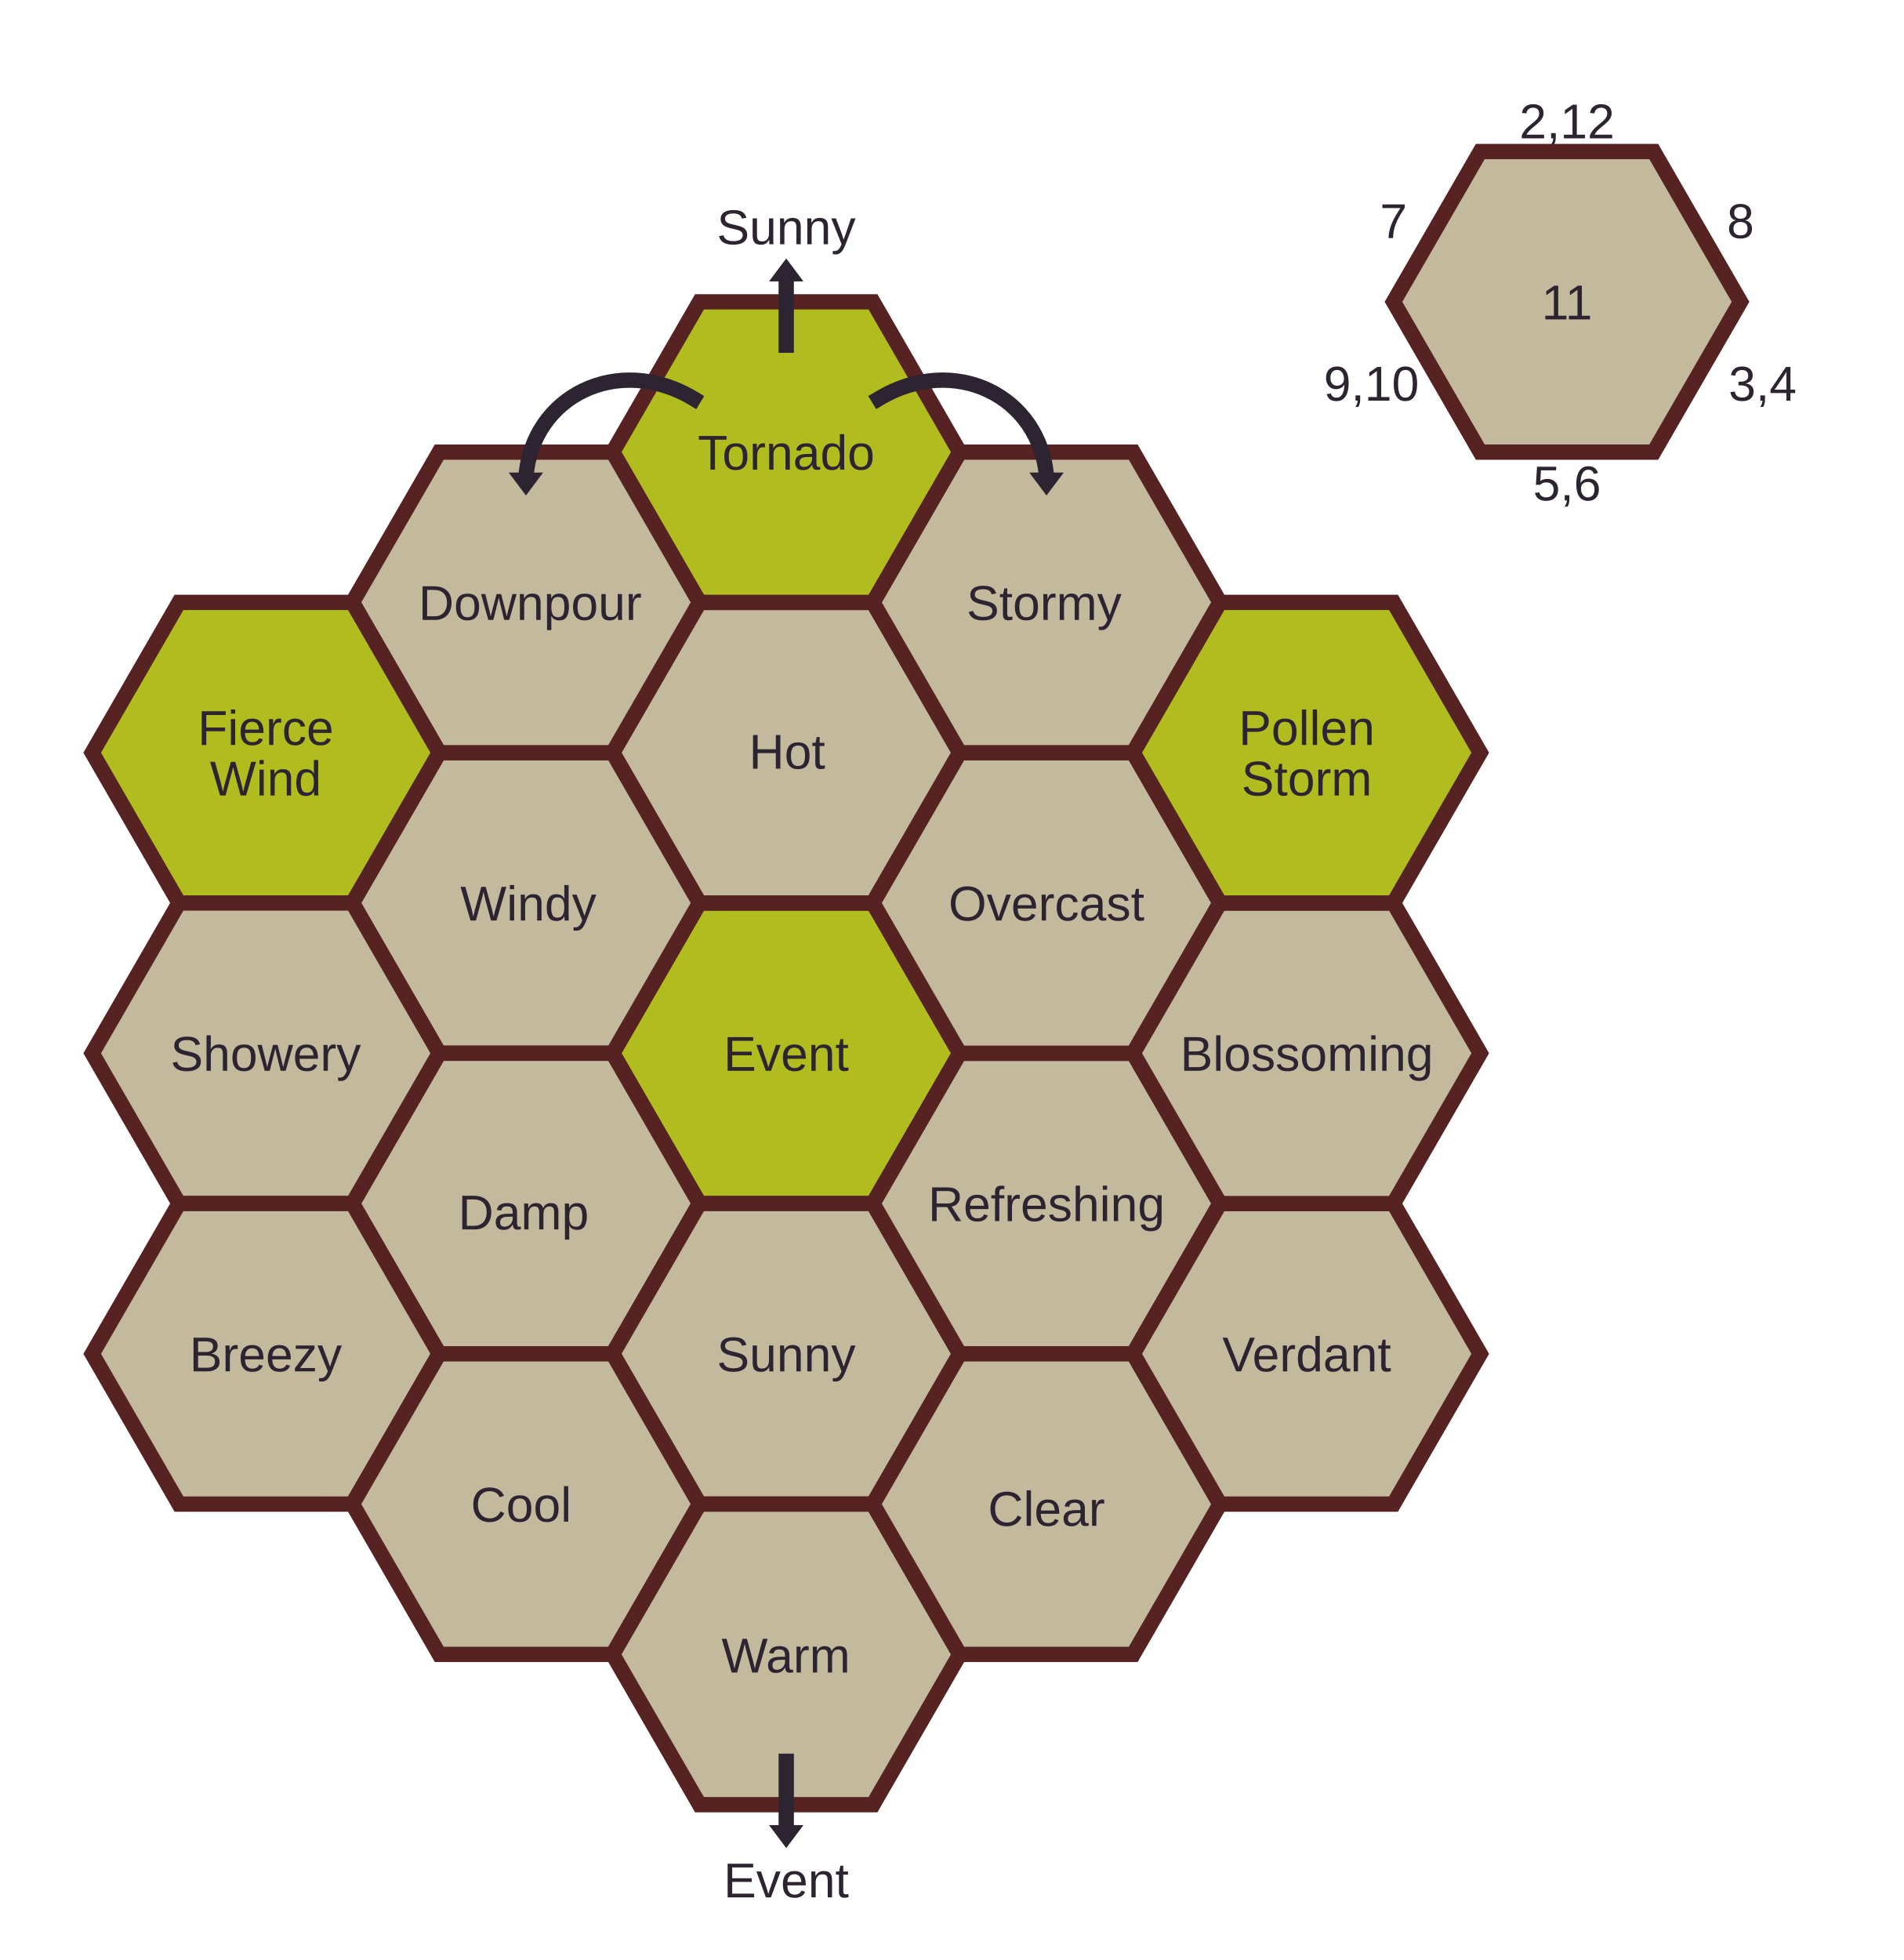
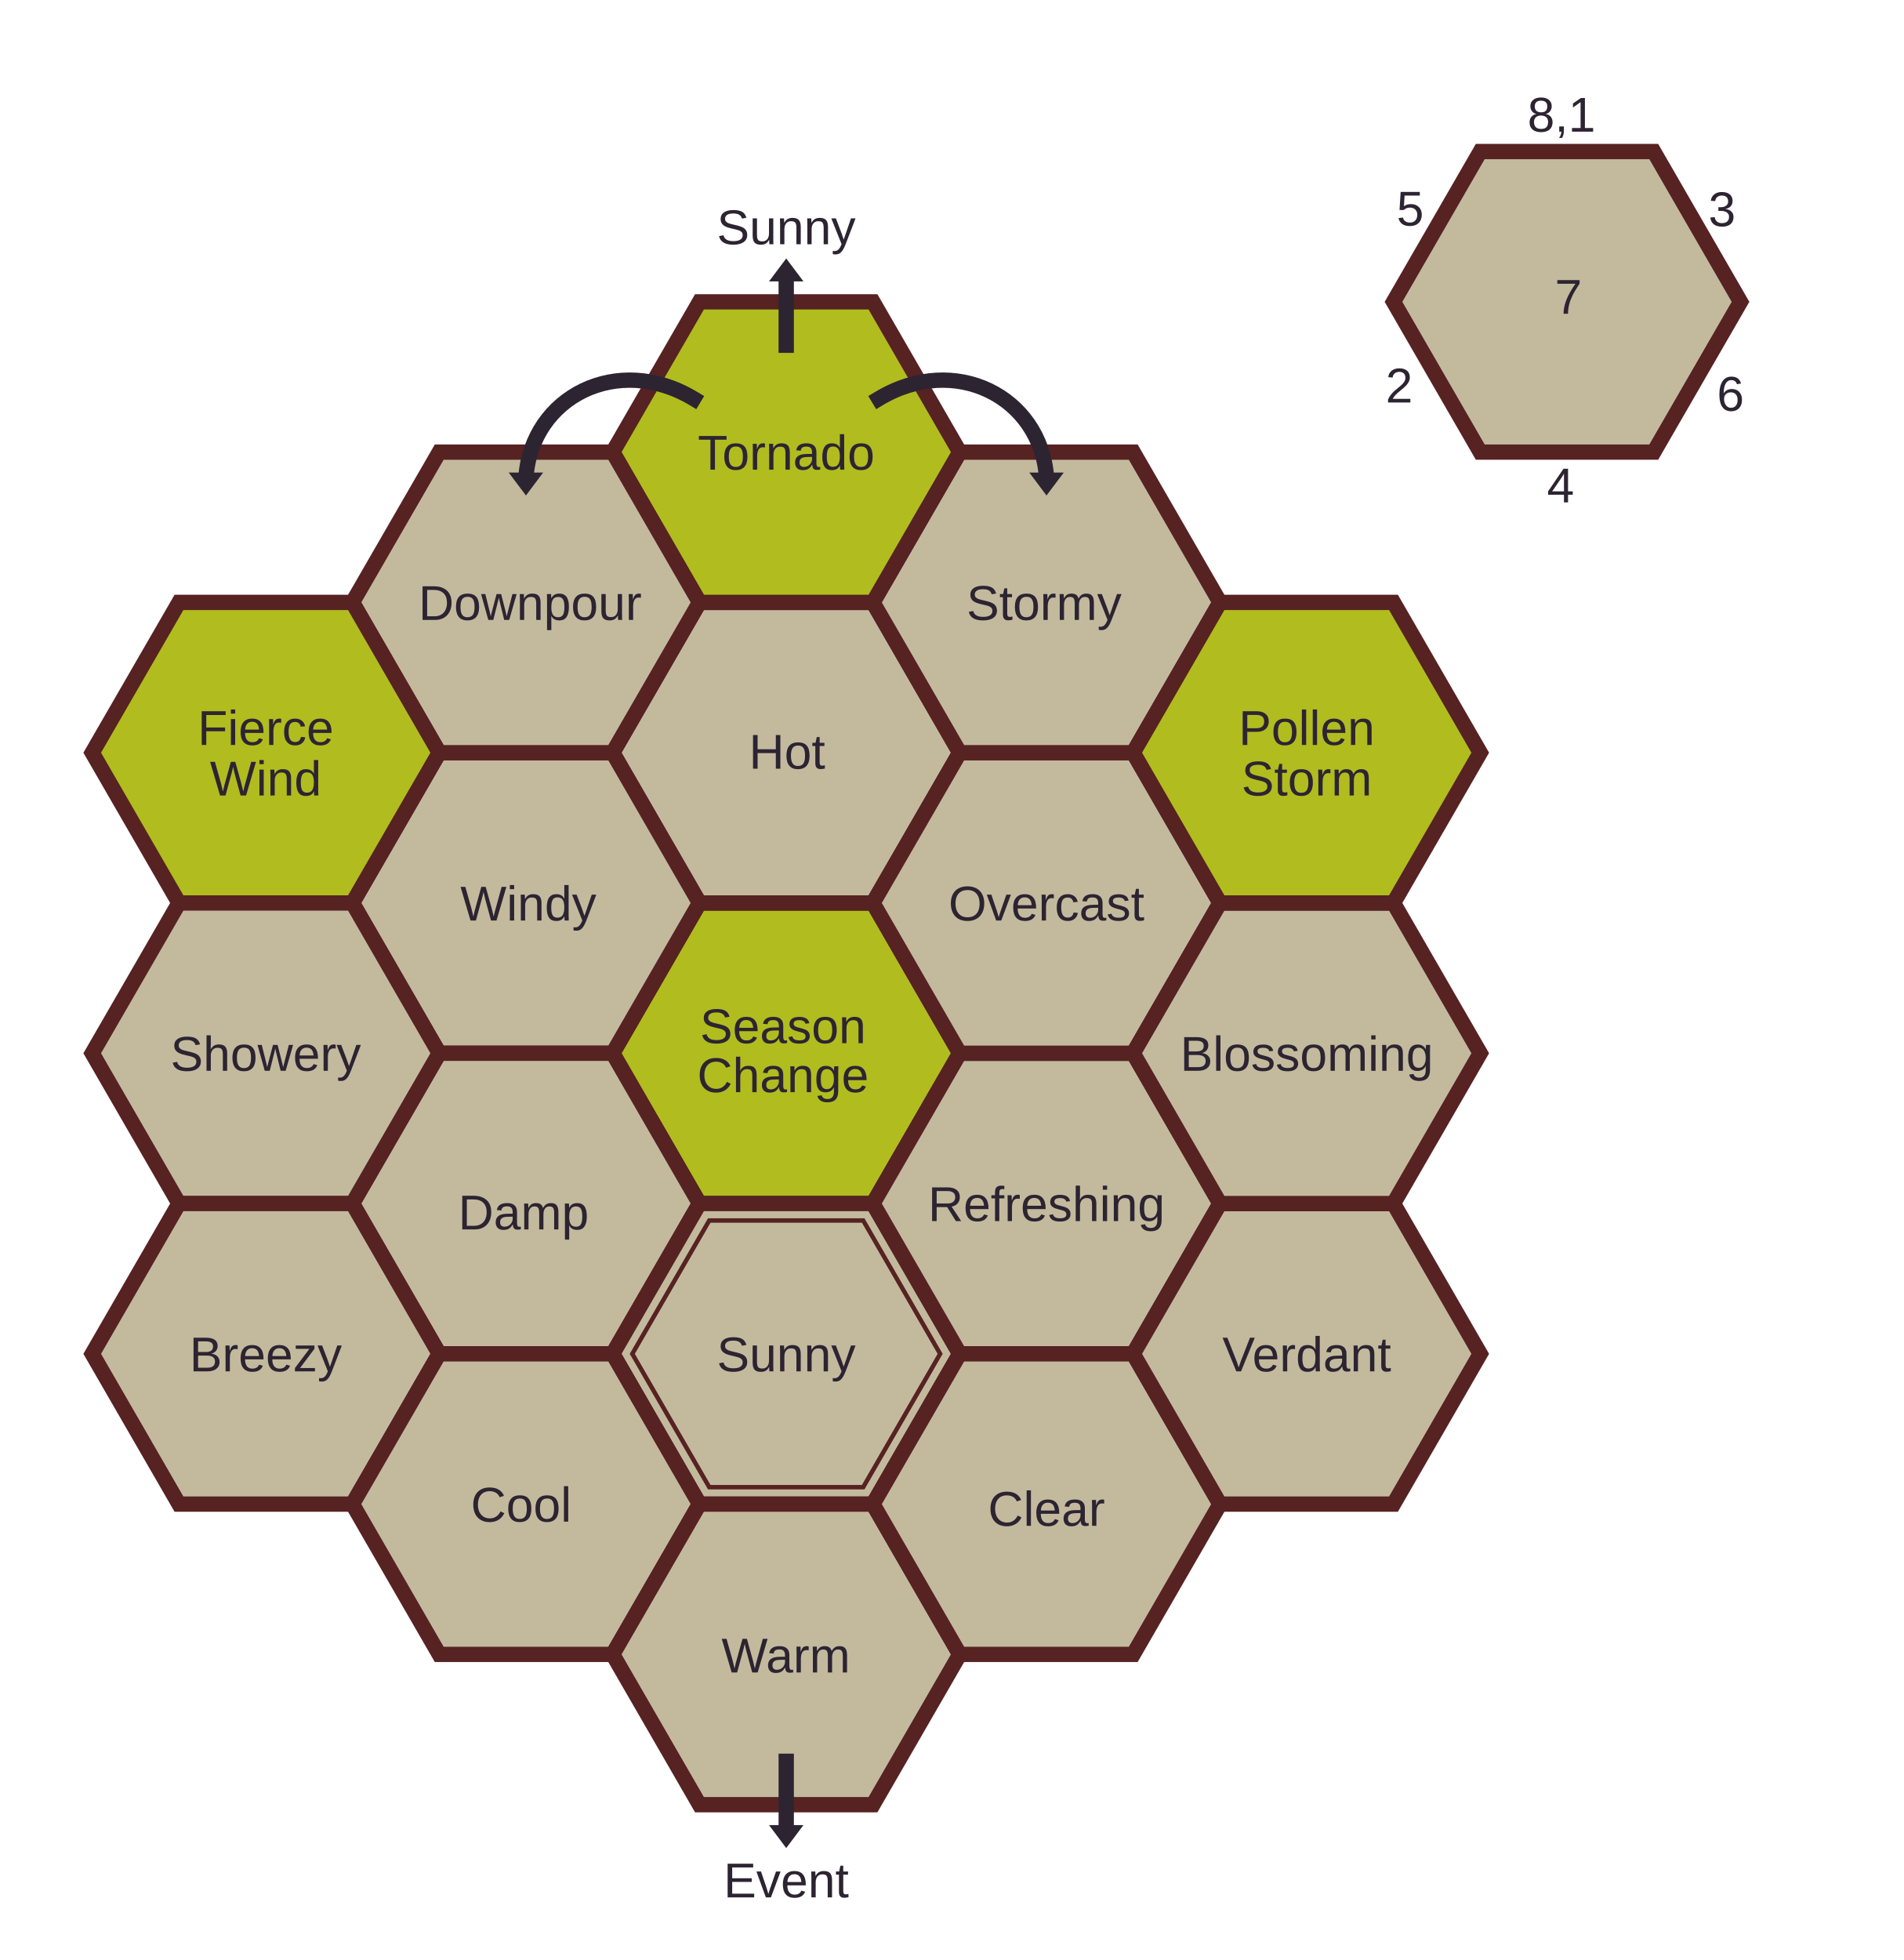
<svg xmlns="http://www.w3.org/2000/svg" width="100%" height="100%" viewBox="0 0 1296 1334" version="1.1" xml:space="preserve" style="fill-rule:evenodd;clip-rule:evenodd;stroke-linecap:square;stroke-miterlimit:1.5;">
-   <g transform="matrix(1,0,0,1,-764,-306)">
+   <g>
    <g id="Weather-Hexflower">
-       <g transform="matrix(6.10688e-17,-0.99733,0.99733,6.10688e-17,828.033,2247.02)">
-         <path d="M1227.44,354.014L1330,413.228L1330,531.654L1227.44,590.867L1124.88,531.654L1124.88,413.228L1227.44,354.014Z" style="fill:rgb(177,188,31);stroke:rgb(87,34,34);stroke-width:10.44px;" />
+       <g>
+         <path d="M417.102,716.857l59.056,-102.286l118.109,0l59.055,102.286l-59.055,102.286l-118.109,0l-59.056,-102.286Z" style="fill:#b1bc1f;stroke:#572222;stroke-width:10.41px;" />
      </g>
-       <g transform="matrix(6.10688e-17,-0.99733,0.99733,6.10688e-17,828.033,2042.45)">
-         <path d="M1227.44,354.014L1330,413.228L1330,531.654L1227.44,590.867L1124.88,531.654L1124.88,413.228L1227.44,354.014Z" style="fill:rgb(195,186,158);stroke:rgb(87,34,34);stroke-width:10.44px;" />
+       <g>
+         <path d="M417.102,512.287l59.056,-102.286l118.109,0l59.055,102.286l-59.055,102.286l-118.109,0l-59.056,-102.286Z" style="fill:#c3ba9e;stroke:#572222;stroke-width:10.41px;" />
      </g>
-       <g transform="matrix(6.10688e-17,-0.99733,0.99733,6.10688e-17,650.868,2144.74)">
-         <path d="M1227.44,354.014L1330,413.228L1330,531.654L1227.44,590.867L1124.88,531.654L1124.88,413.228L1227.44,354.014Z" style="fill:rgb(195,186,158);stroke:rgb(87,34,34);stroke-width:10.44px;" />
+       <g>
+         <path d="M239.937,614.577l59.056,-102.286l118.109,0l59.055,102.286l-59.055,102.286l-118.109,0l-59.056,-102.286Z" style="fill:#c3ba9e;stroke:#572222;stroke-width:10.41px;" />
      </g>
-       <g transform="matrix(6.10688e-17,-0.99733,0.99733,6.10688e-17,650.868,2349.31)">
-         <path d="M1227.44,354.014L1330,413.228L1330,531.654L1227.44,590.867L1124.88,531.654L1124.88,413.228L1227.44,354.014Z" style="fill:rgb(195,186,158);stroke:rgb(87,34,34);stroke-width:10.44px;" />
+       <g>
+         <path d="M239.937,819.147l59.056,-102.286l118.109,0l59.055,102.286l-59.055,102.286l-118.109,0l-59.056,-102.286Z" style="fill:#c3ba9e;stroke:#572222;stroke-width:10.41px;" />
      </g>
-       <g transform="matrix(6.10688e-17,-0.99733,0.99733,6.10688e-17,828.033,2451.6)">
-         <path d="M1227.44,354.014L1330,413.228L1330,531.654L1227.44,590.867L1124.88,531.654L1124.88,413.228L1227.44,354.014Z" style="fill:rgb(195,186,158);stroke:rgb(87,34,34);stroke-width:10.44px;" />
+       <g>
+         <path d="M417.102,921.437l59.056,-102.286l118.109,0l59.055,102.286l-59.055,102.286l-118.109,0l-59.056,-102.286Z" style="fill:#c3ba9e;stroke:#572222;stroke-width:10.41px;" />
      </g>
-       <g transform="matrix(6.10688e-17,-0.99733,0.99733,6.10688e-17,1005.2,2349.31)">
-         <path d="M1227.44,354.014L1330,413.228L1330,531.654L1227.44,590.867L1124.88,531.654L1124.88,413.228L1227.44,354.014Z" style="fill:rgb(195,186,158);stroke:rgb(87,34,34);stroke-width:10.44px;" />
+       <path d="M430.424,921.437l52.395,-90.748l104.787,-0l52.394,90.748l-52.394,90.749l-104.787,-0l-52.395,-90.749Z" style="fill:#c3ba9e;stroke:#572222;stroke-width:3px;" />
+       <g>
+         <path d="M594.269,819.147l59.056,-102.286l118.109,0l59.055,102.286l-59.055,102.286l-118.109,0l-59.056,-102.286Z" style="fill:#c3ba9e;stroke:#572222;stroke-width:10.41px;" />
      </g>
-       <g transform="matrix(6.10688e-17,-0.99733,0.99733,6.10688e-17,1359.53,1735.59)">
-         <path d="M1227.44,354.014L1330,413.228L1330,531.654L1227.44,590.867L1124.88,531.654L1124.88,413.228L1227.44,354.014Z" style="fill:rgb(195,186,158);stroke:rgb(87,34,34);stroke-width:10.44px;" />
+       <g>
+         <path d="M594.269,614.577l59.056,-102.286l118.109,0l59.055,102.286l-59.055,102.286l-118.109,0l-59.056,-102.286Z" style="fill:#c3ba9e;stroke:#572222;stroke-width:10.41px;" />
      </g>
-       <g transform="matrix(6.10688e-17,-0.99733,0.99733,6.10688e-17,1005.2,2144.74)">
-         <path d="M1227.44,354.014L1330,413.228L1330,531.654L1227.44,590.867L1124.88,531.654L1124.88,413.228L1227.44,354.014Z" style="fill:rgb(195,186,158);stroke:rgb(87,34,34);stroke-width:10.44px;" />
+       <g>
+         <path d="M594.269,410.007l59.056,-102.286l118.109,0l59.055,102.286l-59.055,102.286l-118.109,0l-59.056,-102.286Z" style="fill:#c3ba9e;stroke:#572222;stroke-width:10.41px;" />
      </g>
-       <g transform="matrix(6.10688e-17,-0.99733,0.99733,6.10688e-17,1005.2,1940.17)">
-         <path d="M1227.44,354.014L1330,413.228L1330,531.654L1227.44,590.867L1124.88,531.654L1124.88,413.228L1227.44,354.014Z" style="fill:rgb(195,186,158);stroke:rgb(87,34,34);stroke-width:10.44px;" />
+       <g>
+         <path d="M417.102,307.717l59.056,-102.286l118.109,0l59.055,102.286l-59.055,102.286l-118.109,0l-59.056,-102.286Z" style="fill:#b1bc1f;stroke:#572222;stroke-width:10.41px;" />
      </g>
-       <g transform="matrix(6.10688e-17,-0.99733,0.99733,6.10688e-17,828.033,1837.88)">
-         <path d="M1227.44,354.014L1330,413.228L1330,531.654L1227.44,590.867L1124.88,531.654L1124.88,413.228L1227.44,354.014Z" style="fill:rgb(177,188,31);stroke:rgb(87,34,34);stroke-width:10.44px;" />
+       <g>
+         <path d="M239.937,410.007l59.056,-102.286l118.109,0l59.055,102.286l-59.055,102.286l-118.109,0l-59.056,-102.286Z" style="fill:#c3ba9e;stroke:#572222;stroke-width:10.41px;" />
      </g>
-       <g transform="matrix(6.10688e-17,-0.99733,0.99733,6.10688e-17,650.868,1940.17)">
-         <path d="M1227.44,354.014L1330,413.228L1330,531.654L1227.44,590.867L1124.88,531.654L1124.88,413.228L1227.44,354.014Z" style="fill:rgb(195,186,158);stroke:rgb(87,34,34);stroke-width:10.44px;" />
+       <g>
+         <path d="M62.771,512.287l59.056,-102.286l118.109,0l59.055,102.286l-59.055,102.286l-118.109,0l-59.056,-102.286Z" style="fill:#b1bc1f;stroke:#572222;stroke-width:10.41px;" />
      </g>
-       <g transform="matrix(6.10688e-17,-0.99733,0.99733,6.10688e-17,473.702,2042.45)">
-         <path d="M1227.44,354.014L1330,413.228L1330,531.654L1227.44,590.867L1124.88,531.654L1124.88,413.228L1227.44,354.014Z" style="fill:rgb(177,188,31);stroke:rgb(87,34,34);stroke-width:10.44px;" />
+       <g>
+         <path d="M62.771,716.857l59.056,-102.286l118.109,0l59.055,102.286l-59.055,102.286l-118.109,0l-59.056,-102.286Z" style="fill:#c3ba9e;stroke:#572222;stroke-width:10.41px;" />
      </g>
-       <g transform="matrix(6.10688e-17,-0.99733,0.99733,6.10688e-17,473.702,2247.02)">
-         <path d="M1227.44,354.014L1330,413.228L1330,531.654L1227.44,590.867L1124.88,531.654L1124.88,413.228L1227.44,354.014Z" style="fill:rgb(195,186,158);stroke:rgb(87,34,34);stroke-width:10.44px;" />
+       <g>
+         <path d="M62.771,921.437l59.056,-102.286l118.109,0l59.055,102.286l-59.055,102.286l-118.109,0l-59.056,-102.286Z" style="fill:#c3ba9e;stroke:#572222;stroke-width:10.41px;" />
      </g>
-       <g transform="matrix(6.10688e-17,-0.99733,0.99733,6.10688e-17,473.702,2451.6)">
-         <path d="M1227.44,354.014L1330,413.228L1330,531.654L1227.44,590.867L1124.88,531.654L1124.88,413.228L1227.44,354.014Z" style="fill:rgb(195,186,158);stroke:rgb(87,34,34);stroke-width:10.44px;" />
+       <g>
+         <path d="M239.937,1023.72l59.056,-102.286l118.109,0l59.055,102.286l-59.055,102.286l-118.109,0l-59.056,-102.286Z" style="fill:#c3ba9e;stroke:#572222;stroke-width:10.41px;" />
      </g>
-       <g transform="matrix(6.10688e-17,-0.99733,0.99733,6.10688e-17,650.868,2553.88)">
-         <path d="M1227.44,354.014L1330,413.228L1330,531.654L1227.44,590.867L1124.88,531.654L1124.88,413.228L1227.44,354.014Z" style="fill:rgb(195,186,158);stroke:rgb(87,34,34);stroke-width:10.44px;" />
+       <g>
+         <path d="M417.102,1126.01l59.056,-102.286l118.109,0l59.055,102.286l-59.055,102.286l-118.109,0l-59.056,-102.286Z" style="fill:#c3ba9e;stroke:#572222;stroke-width:10.41px;" />
      </g>
-       <g transform="matrix(6.10688e-17,-0.99733,0.99733,6.10688e-17,828.033,2656.17)">
-         <path d="M1227.44,354.014L1330,413.228L1330,531.654L1227.44,590.867L1124.88,531.654L1124.88,413.228L1227.44,354.014Z" style="fill:rgb(195,186,158);stroke:rgb(87,34,34);stroke-width:10.44px;" />
+       <g>
+         <path d="M594.269,1023.72l59.056,-102.286l118.109,0l59.055,102.286l-59.055,102.286l-118.109,0l-59.056,-102.286Z" style="fill:#c3ba9e;stroke:#572222;stroke-width:10.41px;" />
      </g>
-       <g transform="matrix(6.10688e-17,-0.99733,0.99733,6.10688e-17,1005.2,2553.88)">
-         <path d="M1227.44,354.014L1330,413.228L1330,531.654L1227.44,590.867L1124.88,531.654L1124.88,413.228L1227.44,354.014Z" style="fill:rgb(195,186,158);stroke:rgb(87,34,34);stroke-width:10.44px;" />
+       <g>
+         <path d="M771.429,921.437l59.056,-102.286l118.109,0l59.055,102.286l-59.055,102.286l-118.109,0l-59.056,-102.286Z" style="fill:#c3ba9e;stroke:#572222;stroke-width:10.41px;" />
      </g>
-       <g transform="matrix(6.10688e-17,-0.99733,0.99733,6.10688e-17,1182.36,2451.6)">
-         <path d="M1227.44,354.014L1330,413.228L1330,531.654L1227.44,590.867L1124.88,531.654L1124.88,413.228L1227.44,354.014Z" style="fill:rgb(195,186,158);stroke:rgb(87,34,34);stroke-width:10.44px;" />
+       <g>
+         <path d="M771.429,716.857l59.056,-102.286l118.109,0l59.055,102.286l-59.055,102.286l-118.109,0l-59.056,-102.286Z" style="fill:#c3ba9e;stroke:#572222;stroke-width:10.41px;" />
      </g>
-       <g transform="matrix(6.10688e-17,-0.99733,0.99733,6.10688e-17,1182.36,2247.02)">
-         <path d="M1227.44,354.014L1330,413.228L1330,531.654L1227.44,590.867L1124.88,531.654L1124.88,413.228L1227.44,354.014Z" style="fill:rgb(195,186,158);stroke:rgb(87,34,34);stroke-width:10.44px;" />
+       <g>
+         <path d="M771.429,512.287l59.056,-102.286l118.109,0l59.055,102.286l-59.055,102.286l-118.109,0l-59.056,-102.286Z" style="fill:#b1bc1f;stroke:#572222;stroke-width:10.41px;" />
      </g>
-       <g transform="matrix(6.10688e-17,-0.99733,0.99733,6.10688e-17,1182.36,2042.45)">
-         <path d="M1227.44,354.014L1330,413.228L1330,531.654L1227.44,590.867L1124.88,531.654L1124.88,413.228L1227.44,354.014Z" style="fill:rgb(177,188,31);stroke:rgb(87,34,34);stroke-width:10.44px;" />
+       <g>
+         <g>
+           <path d="M948.599,205.427l59.056,-102.286l118.109,0l59.055,102.286l-59.055,102.286l-118.109,0l-59.056,-102.286Z" style="fill:#c3ba9e;stroke:#572222;stroke-width:10.41px;" />
+         </g>
+         <g>
+           <text x="943.22px" y="273.958px" style="font-family:'ArialMT', 'Arial', sans-serif;font-size:33.333px;fill:#2d2432;">2</text>
+         </g>
+         <g>
+           <text x="950.706px" y="153.535px" style="font-family:'ArialMT', 'Arial', sans-serif;font-size:33.333px;fill:#2d2432;">5</text>
+         </g>
+         <g>
+           <text x="1168.75px" y="279.593px" style="font-family:'ArialMT', 'Arial', sans-serif;font-size:33.333px;fill:#2d2432;">6</text>
+         </g>
+         <g>
+           <text x="1162.98px" y="153.958px" style="font-family:'ArialMT', 'Arial', sans-serif;font-size:33.333px;fill:#2d2432;">3</text>
+         </g>
+         <g>
+           <text x="1053.07px" y="341.93px" style="font-family:'ArialMT', 'Arial', sans-serif;font-size:33.333px;fill:#2d2432;">4</text>
+         </g>
+         <g>
+           <text x="1039.78px" y="89.619px" style="font-family:'ArialMT', 'Arial', sans-serif;font-size:33.333px;fill:#2d2432;">8,1</text>
+         </g>
+         <g>
+           <text x="1058.42px" y="213.551px" style="font-family:'ArialMT', 'Arial', sans-serif;font-size:33.333px;fill:#2d2432;">7</text>
+         </g>
      </g>
-       <g transform="matrix(1,0,0,1,-3.45133,1.48472)">
-         <text x="1668.57px" y="577.208px" style="font-family:'ArialMT', 'Arial', sans-serif;font-size:33.333px;fill:rgb(45,36,50);">9,10</text>
-       </g>
-       <g transform="matrix(1,0,0,1,26.6237,-109.159)">
-         <text x="1676.71px" y="577.208px" style="font-family:'ArialMT', 'Arial', sans-serif;font-size:33.333px;fill:rgb(45,36,50);">7</text>
-       </g>
-       <g transform="matrix(1,0,0,1,262.844,1.48472)">
-         <text x="1677.84px" y="577.208px" style="font-family:'ArialMT', 'Arial', sans-serif;font-size:33.333px;fill:rgb(45,36,50);">3,4</text>
-       </g>
-       <g transform="matrix(1,0,0,1,262.844,-109.159)">
-         <text x="1676.71px" y="577.208px" style="font-family:'ArialMT', 'Arial', sans-serif;font-size:33.333px;fill:rgb(45,36,50);">8</text>
-       </g>
-       <g transform="matrix(1,0,0,1,129.696,69.3678)">
-         <text x="1677.84px" y="577.208px" style="font-family:'ArialMT', 'Arial', sans-serif;font-size:33.333px;fill:rgb(45,36,50);">5,6</text>
-       </g>
-       <g transform="matrix(1,0,0,1,129.696,-177.042)">
-         <text x="1668.57px" y="577.208px" style="font-family:'ArialMT', 'Arial', sans-serif;font-size:33.333px;fill:rgb(45,36,50);">2,12</text>
-       </g>
-       <text x="1813.41px" y="523.371px" style="font-family:'ArialMT', 'Arial', sans-serif;font-size:33.333px;fill:rgb(45,36,50);">1<tspan x="1829.47px " y="523.371px ">1</tspan>
-       </text>
    </g>
    <g id="Spring-Labels">
-       <text x="1238.98px" y="625.657px" style="font-family:'ArialMT', 'Arial', sans-serif;font-size:33.333px;fill:rgb(45,36,50);">T<tspan x="1255.65px 1274.19px " y="625.657px 625.657px ">or</tspan>nado</text>
-       <text x="1256.59px" y="1034.8px" style="font-family:'ArialMT', 'Arial', sans-serif;font-size:33.333px;fill:rgb(45,36,50);">Event</text>
      <g>
-         <text x="1607.21px" y="813.018px" style="font-family:'ArialMT', 'Arial', sans-serif;font-size:33.333px;fill:rgb(45,36,50);">Pollen</text>
-         <text x="1609.09px" y="847.442px" style="font-family:'ArialMT', 'Arial', sans-serif;font-size:33.333px;fill:rgb(45,36,50);">Storm</text>
+         <text x="474.98px" y="319.657px" style="font-family:'ArialMT', 'Arial', sans-serif;font-size:33.333px;fill:#2d2432;">T</text>
+         <text x="491.65px" y="319.657px" style="font-family:'ArialMT', 'Arial', sans-serif;font-size:33.333px;fill:#2d2432;">ornado</text>
+       </g>
+       <g transform="matrix(1,0,0,1,482.502,710)">
+         <text x="-6.026px" y="0px" style="font-family:'ArialMT', 'Arial', sans-serif;font-size:33.333px;fill:#2d2432;">Season</text>
+         <text x="-7.882px" y="33.333px" style="font-family:'ArialMT', 'Arial', sans-serif;font-size:33.333px;fill:#2d2432;">Change</text>
      </g>
      <g>
-         <text x="898.577px" y="813.018px" style="font-family:'ArialMT', 'Arial', sans-serif;font-size:33.333px;fill:rgb(45,36,50);">Fierce</text>
-         <text x="906.91px" y="847.442px" style="font-family:'ArialMT', 'Arial', sans-serif;font-size:33.333px;fill:rgb(45,36,50);">Wind</text>
+         <text x="843.21px" y="507.018px" style="font-family:'ArialMT', 'Arial', sans-serif;font-size:33.333px;fill:#2d2432;">Pollen</text>
+         <text x="845.09px" y="541.442px" style="font-family:'ArialMT', 'Arial', sans-serif;font-size:33.333px;fill:#2d2432;">Storm</text>
      </g>
-       <text x="1273.88px" y="829.191px" style="font-family:'ArialMT', 'Arial', sans-serif;font-size:33.333px;fill:rgb(45,36,50);">Hot</text>
-       <g transform="matrix(1,0,0,1,-5.67935,0)">
-         <text x="1054.6px" y="727.944px" style="font-family:'ArialMT', 'Arial', sans-serif;font-size:33.333px;fill:rgb(45,36,50);">Downpour</text>
+       <g>
+         <text x="134.577px" y="507.018px" style="font-family:'ArialMT', 'Arial', sans-serif;font-size:33.333px;fill:#2d2432;">Fierce</text>
+         <text x="142.91px" y="541.442px" style="font-family:'ArialMT', 'Arial', sans-serif;font-size:33.333px;fill:#2d2432;">Wind</text>
      </g>
-       <g transform="matrix(1,0,0,1,-20.5432,0)">
-         <text x="1442.5px" y="727.944px" style="font-family:'ArialMT', 'Arial', sans-serif;font-size:33.333px;fill:rgb(45,36,50);">Stormy</text>
+       <text x="509.88px" y="523.191px" style="font-family:'ArialMT', 'Arial', sans-serif;font-size:33.333px;fill:#2d2432;">Hot</text>
+       <g>
+         <text x="284.921px" y="421.944px" style="font-family:'ArialMT', 'Arial', sans-serif;font-size:33.333px;fill:#2d2432;">Downpour</text>
      </g>
-       <g transform="matrix(1,0,0,1,-16.5229,0)">
-         <text x="1583.92px" y="1034.8px" style="font-family:'ArialMT', 'Arial', sans-serif;font-size:33.333px;fill:rgb(45,36,50);">Blossoming</text>
+       <g>
+         <text x="657.957px" y="421.944px" style="font-family:'ArialMT', 'Arial', sans-serif;font-size:33.333px;fill:#2d2432;">Stormy</text>
      </g>
-       <text x="1596.09px" y="1239.38px" style="font-family:'ArialMT', 'Arial', sans-serif;font-size:33.333px;fill:rgb(45,36,50);">V<tspan x="1616.48px 1635.02px " y="1239.38px 1239.38px ">er</tspan>dant</text>
-       <text x="880.038px" y="1034.8px" style="font-family:'ArialMT', 'Arial', sans-serif;font-size:33.333px;fill:rgb(45,36,50);">Showery</text>
-       <text x="893.01px" y="1239.38px" style="font-family:'ArialMT', 'Arial', sans-serif;font-size:33.333px;fill:rgb(45,36,50);">Breezy</text>
-       <text x="1409.69px" y="932.517px" style="font-family:'ArialMT', 'Arial', sans-serif;font-size:33.333px;fill:rgb(45,36,50);">Overcast</text>
-       <g transform="matrix(1,0,0,1,-17.2444,210.252)">
-         <text x="1093.19px" y="932.517px" style="font-family:'ArialMT', 'Arial', sans-serif;font-size:33.333px;fill:rgb(45,36,50);">Damp</text>
+       <g>
+         <text x="803.397px" y="728.8px" style="font-family:'ArialMT', 'Arial', sans-serif;font-size:33.333px;fill:#2d2432;">Blossoming</text>
      </g>
-       <g transform="matrix(1,0,0,1,-15.6049,0)">
-         <text x="1267.56px" y="1239.38px" style="font-family:'ArialMT', 'Arial', sans-serif;font-size:33.333px;fill:rgb(45,36,50);">Sunny</text>
+       <g>
+         <text x="832.09px" y="933.38px" style="font-family:'ArialMT', 'Arial', sans-serif;font-size:33.333px;fill:#2d2432;">V</text>
+         <text x="852.48px" y="933.38px" style="font-family:'ArialMT', 'Arial', sans-serif;font-size:33.333px;fill:#2d2432;">erdant</text>
      </g>
-       <g transform="matrix(1,0,0,1,-14.7432,-744.452)">
-         <text x="1266.7px" y="1216.68px" style="font-family:'ArialMT', 'Arial', sans-serif;font-size:33.333px;fill:rgb(45,36,50);">Sunny</text>
+       <text x="116.038px" y="728.8px" style="font-family:'ArialMT', 'Arial', sans-serif;font-size:33.333px;fill:#2d2432;">Showery</text>
+       <text x="129.01px" y="933.38px" style="font-family:'ArialMT', 'Arial', sans-serif;font-size:33.333px;fill:#2d2432;">Breezy</text>
+       <text x="645.69px" y="626.517px" style="font-family:'ArialMT', 'Arial', sans-serif;font-size:33.333px;fill:#2d2432;">Overcast</text>
+       <g>
+         <text x="311.946px" y="836.769px" style="font-family:'ArialMT', 'Arial', sans-serif;font-size:33.333px;fill:#2d2432;">Damp</text>
      </g>
-       <g transform="matrix(1,0,0,1,352.691,2.83968)">
-         <text x="1083.86px" y="1341.66px" style="font-family:'ArialMT', 'Arial', sans-serif;font-size:33.333px;fill:rgb(45,36,50);">Clear</text>
+       <g>
+         <text x="487.955px" y="933.38px" style="font-family:'ArialMT', 'Arial', sans-serif;font-size:33.333px;fill:#2d2432;">Sunny</text>
      </g>
-       <g transform="matrix(1,0,0,1,1.63949,-201.733)">
-         <text x="1075.74px" y="1134.25px" style="font-family:'ArialMT', 'Arial', sans-serif;font-size:33.333px;fill:rgb(45,36,50);">Windy</text>
+       <g>
+         <text x="487.957px" y="166.228px" style="font-family:'ArialMT', 'Arial', sans-serif;font-size:33.333px;fill:#2d2432;">Sunny</text>
      </g>
-       <text x="1084.49px" y="1341.66px" style="font-family:'ArialMT', 'Arial', sans-serif;font-size:33.333px;fill:rgb(45,36,50);">Cool</text>
-       <g transform="matrix(1,0,0,1,-180.664,307.24)">
-         <text x="1435.84px" y="1137.09px" style="font-family:'ArialMT', 'Arial', sans-serif;font-size:33.333px;fill:rgb(45,36,50);">W<tspan x="1466.07px 1484.61px " y="1137.09px 1137.09px ">ar</tspan>m</text>
+       <g>
+         <text x="672.551px" y="1038.5px" style="font-family:'ArialMT', 'Arial', sans-serif;font-size:33.333px;fill:#2d2432;">Clear</text>
      </g>
-       <g transform="matrix(1,0,0,1,-16.0639,0)">
-         <text x="1411.84px" y="1137.09px" style="font-family:'ArialMT', 'Arial', sans-serif;font-size:33.333px;fill:rgb(45,36,50);">Refreshing</text>
+       <g>
+         <text x="313.379px" y="626.517px" style="font-family:'ArialMT', 'Arial', sans-serif;font-size:33.333px;fill:#2d2432;">Windy</text>
      </g>
-       <g transform="matrix(1,0,0,1,0,380.699)">
-         <text x="1256.59px" y="1216.68px" style="font-family:'ArialMT', 'Arial', sans-serif;font-size:33.333px;fill:rgb(45,36,50);">Event</text>
+       <text x="320.49px" y="1035.66px" style="font-family:'ArialMT', 'Arial', sans-serif;font-size:33.333px;fill:#2d2432;">Cool</text>
+       <g>
+         <g>
+           <text x="491.176px" y="1138.33px" style="font-family:'ArialMT', 'Arial', sans-serif;font-size:33.333px;fill:#2d2432;">W</text>
+           <text x="521.406px" y="1138.33px" style="font-family:'ArialMT', 'Arial', sans-serif;font-size:33.333px;fill:#2d2432;">arm</text>
+         </g>
+       </g>
+       <g>
+         <text x="631.776px" y="831.09px" style="font-family:'ArialMT', 'Arial', sans-serif;font-size:33.333px;fill:#2d2432;">Refreshing</text>
+       </g>
+       <g>
+         <text x="492.59px" y="1291.38px" style="font-family:'ArialMT', 'Arial', sans-serif;font-size:33.333px;fill:#2d2432;">Event</text>
      </g>
    </g>
    <g id="Weather-Navigation">
-       <g transform="matrix(1.08881,8.90661e-16,8.89674e-16,0.288675,-115.388,363.795)">
-         <g transform="matrix(0.918431,-2.83367e-15,-2.83053e-15,3.4641,807.657,-200.206)">
-           <path d="M523.494,191.53L535.213,175.905L546.931,191.53L523.494,191.53Z" style="fill:rgb(45,36,50);" />
-           <path d="M535.213,234.96L535.213,188.405" style="fill:none;stroke:rgb(45,36,50);stroke-width:10.42px;" />
+       <g>
+         <g>
+           <path d="M523.489,191.53l11.719,-15.625l11.718,15.625l-23.437,0Z" style="fill:#2d2432;" />
+           <path d="M535.208,234.96l0,-46.555" style="fill:none;stroke:#2d2432;stroke-width:10.42px;" />
        </g>
      </g>
-       <g transform="matrix(1,-0,-0,1,764,306)">
-         <path d="M369.738,321.611L358.033,337.246L346.3,321.632L369.738,321.611Z" style="fill:rgb(45,36,50);" />
-         <path d="M472.202,271.339C420.55,240.262 362.079,269.823 358.022,324.746" style="fill:none;stroke:rgb(45,36,50);stroke-width:10.42px;" />
+       <g>
+         <path d="M369.738,321.611l-11.705,15.635l-11.733,-15.614l23.438,-0.021Z" style="fill:#2d2432;" />
+         <path d="M472.202,271.339c-51.652,-31.077 -110.123,-1.516 -114.18,53.407" style="fill:none;stroke:#2d2432;stroke-width:10.42px;" />
      </g>
-       <g transform="matrix(-1,0,0,1,2598.42,0)">
-         <g transform="matrix(-1,0,0,1,1834.42,306)">
-           <path d="M724.118,321.632L712.385,337.246L700.68,321.611L724.118,321.632Z" style="fill:rgb(45,36,50);" />
-           <path d="M598.216,271.339C649.868,240.262 708.339,269.823 712.396,324.746" style="fill:none;stroke:rgb(45,36,50);stroke-width:10.42px;" />
+       <g>
+         <g>
+           <path d="M724.118,321.632l-11.733,15.614l-11.705,-15.635l23.438,0.021Z" style="fill:#2d2432;" />
+           <path d="M598.216,271.339c51.652,-31.077 110.123,-1.516 114.18,53.407" style="fill:none;stroke:#2d2432;stroke-width:10.42px;" />
        </g>
      </g>
-       <g transform="matrix(-1.56918,-6.98492e-16,-1.31753e-15,-0.288675,3337.91,1681.93)">
-         <g transform="matrix(-0.637277,1.54199e-15,2.90857e-15,-3.4641,1640.29,4766.38)">
-           <path d="M546.931,1242.2L535.213,1257.83L523.494,1242.2L546.931,1242.2Z" style="fill:rgb(45,36,50);" />
-           <path d="M535.213,1198.77L535.213,1245.33" style="fill:none;stroke:rgb(45,36,50);stroke-width:10.42px;" />
+       <g>
+         <g>
+           <path d="M546.932,1242.19l-11.718,15.63l-11.719,-15.63l23.437,0Z" style="fill:#2d2432;" />
+           <path d="M535.214,1198.76l-0,46.56" style="fill:none;stroke:#2d2432;stroke-width:10.42px;" />
        </g>
      </g>
    </g>
  </g>
</svg>
